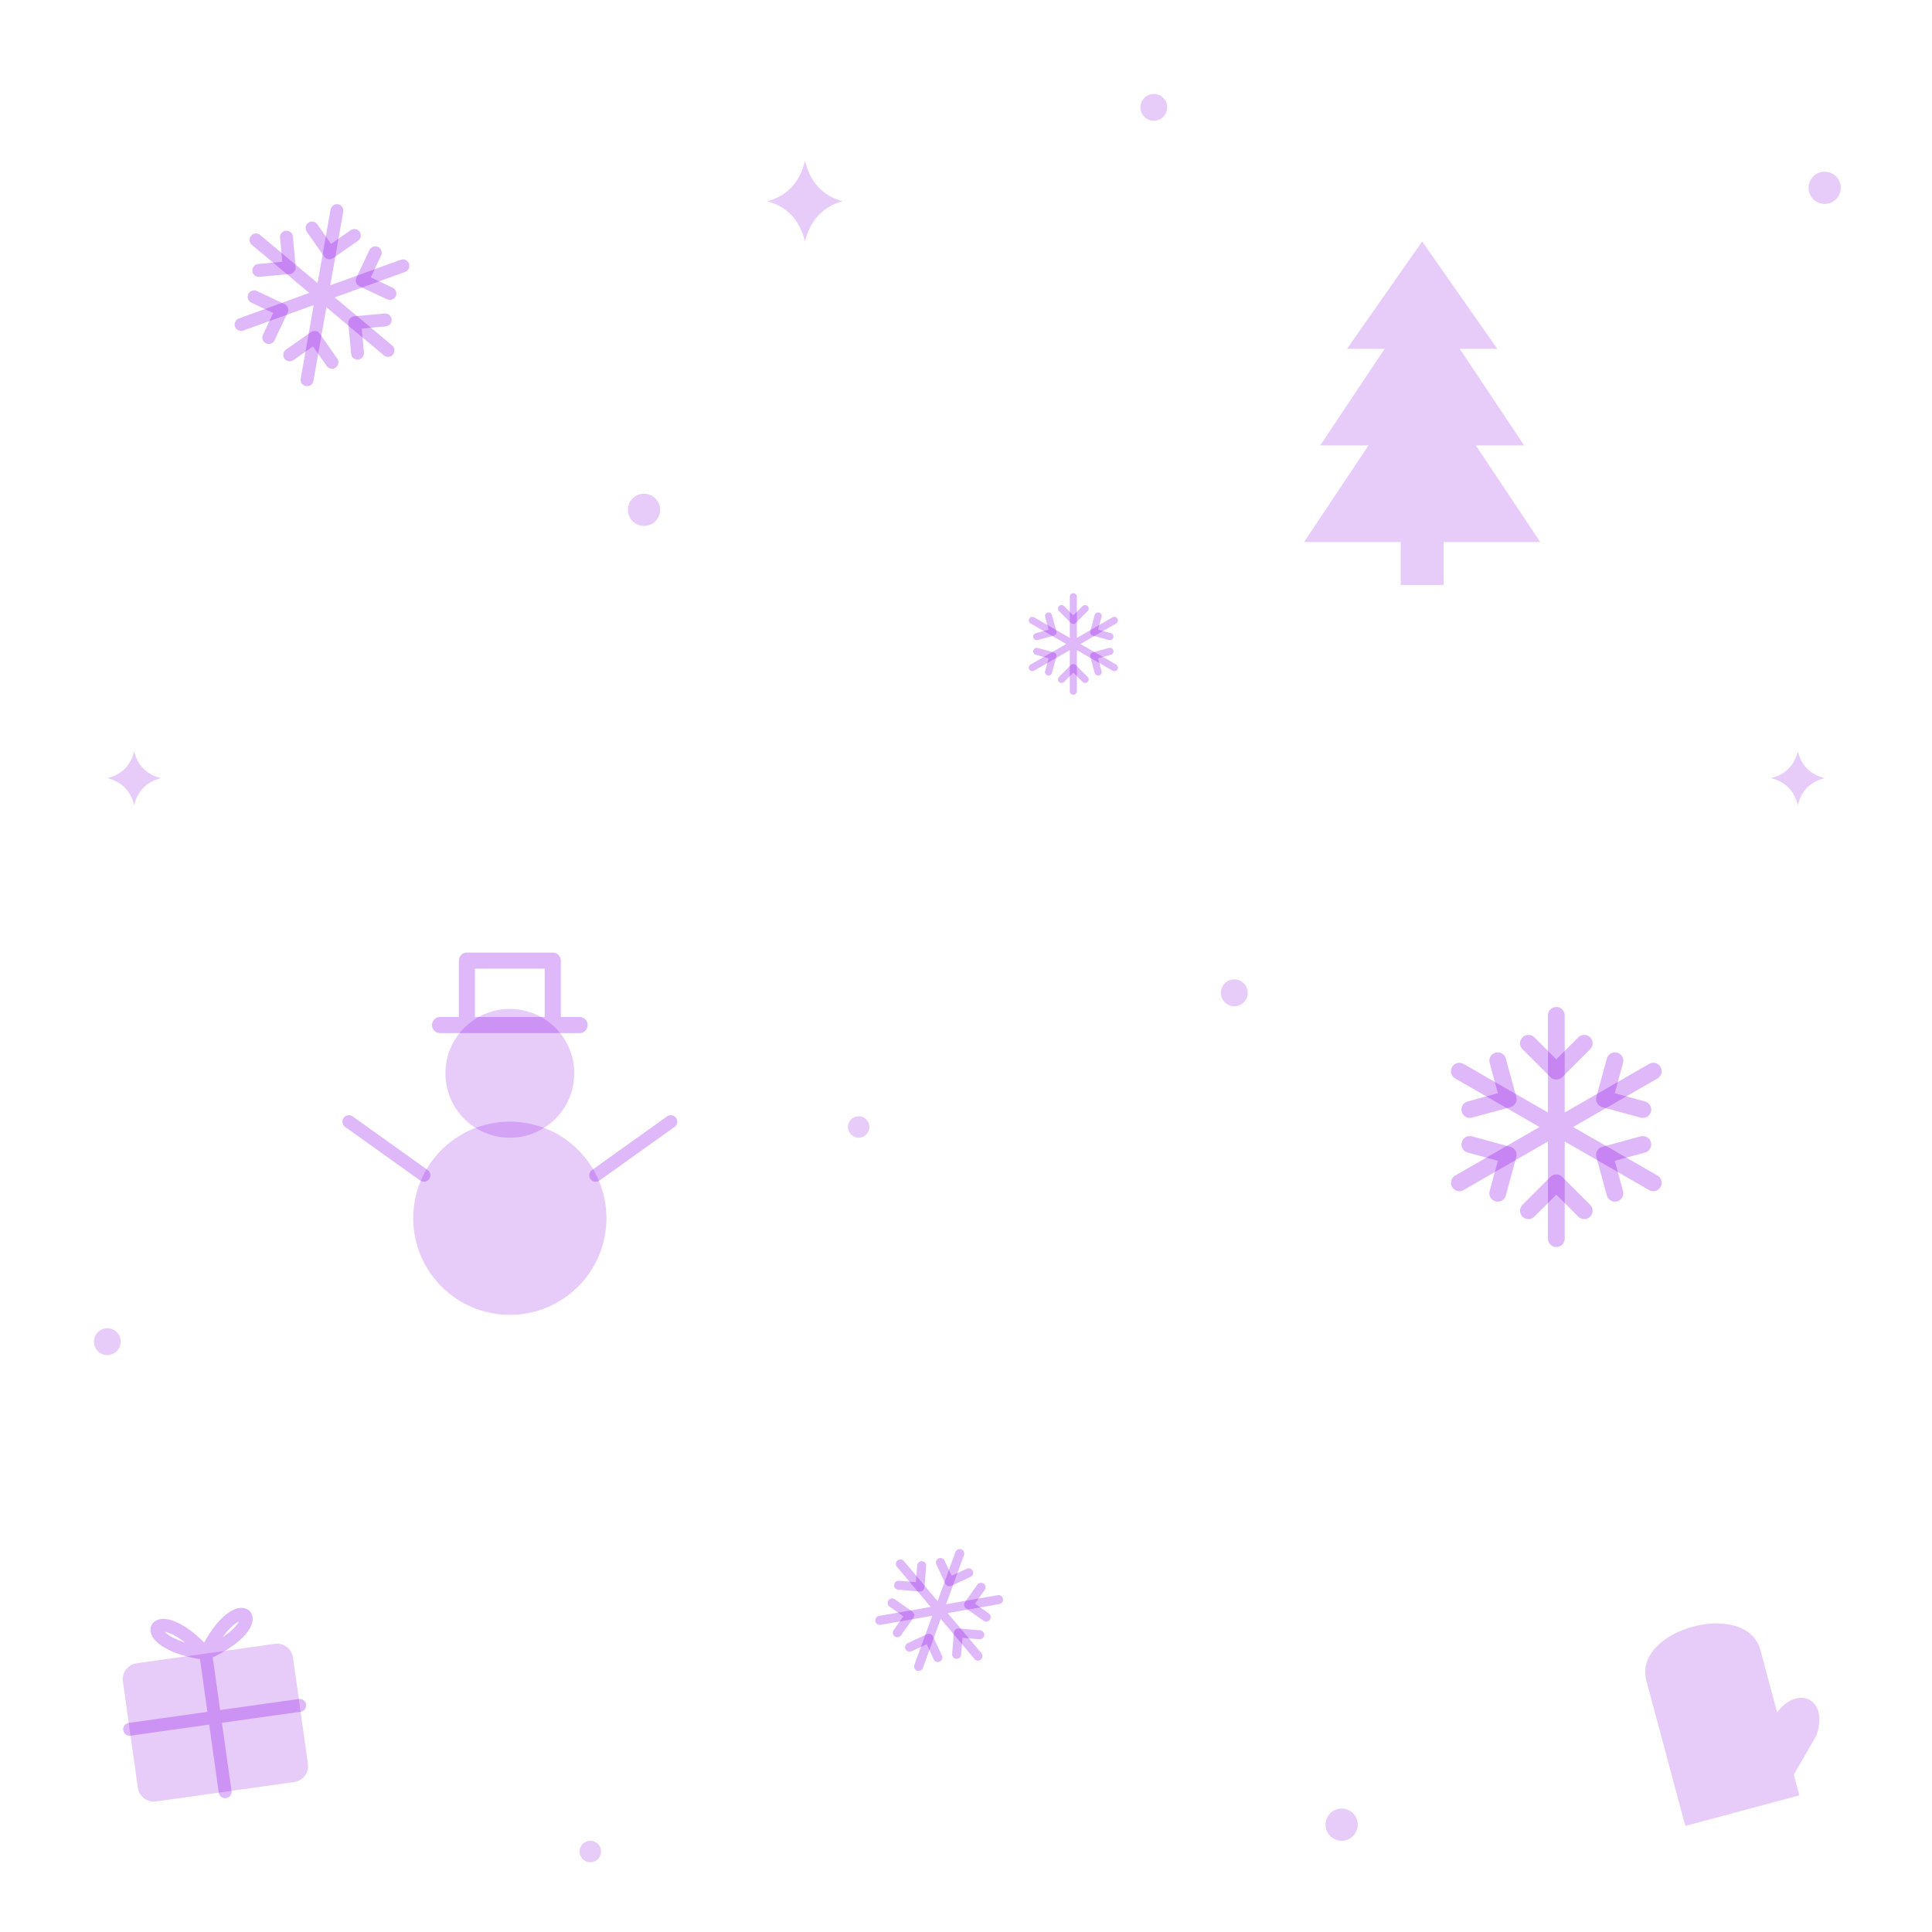
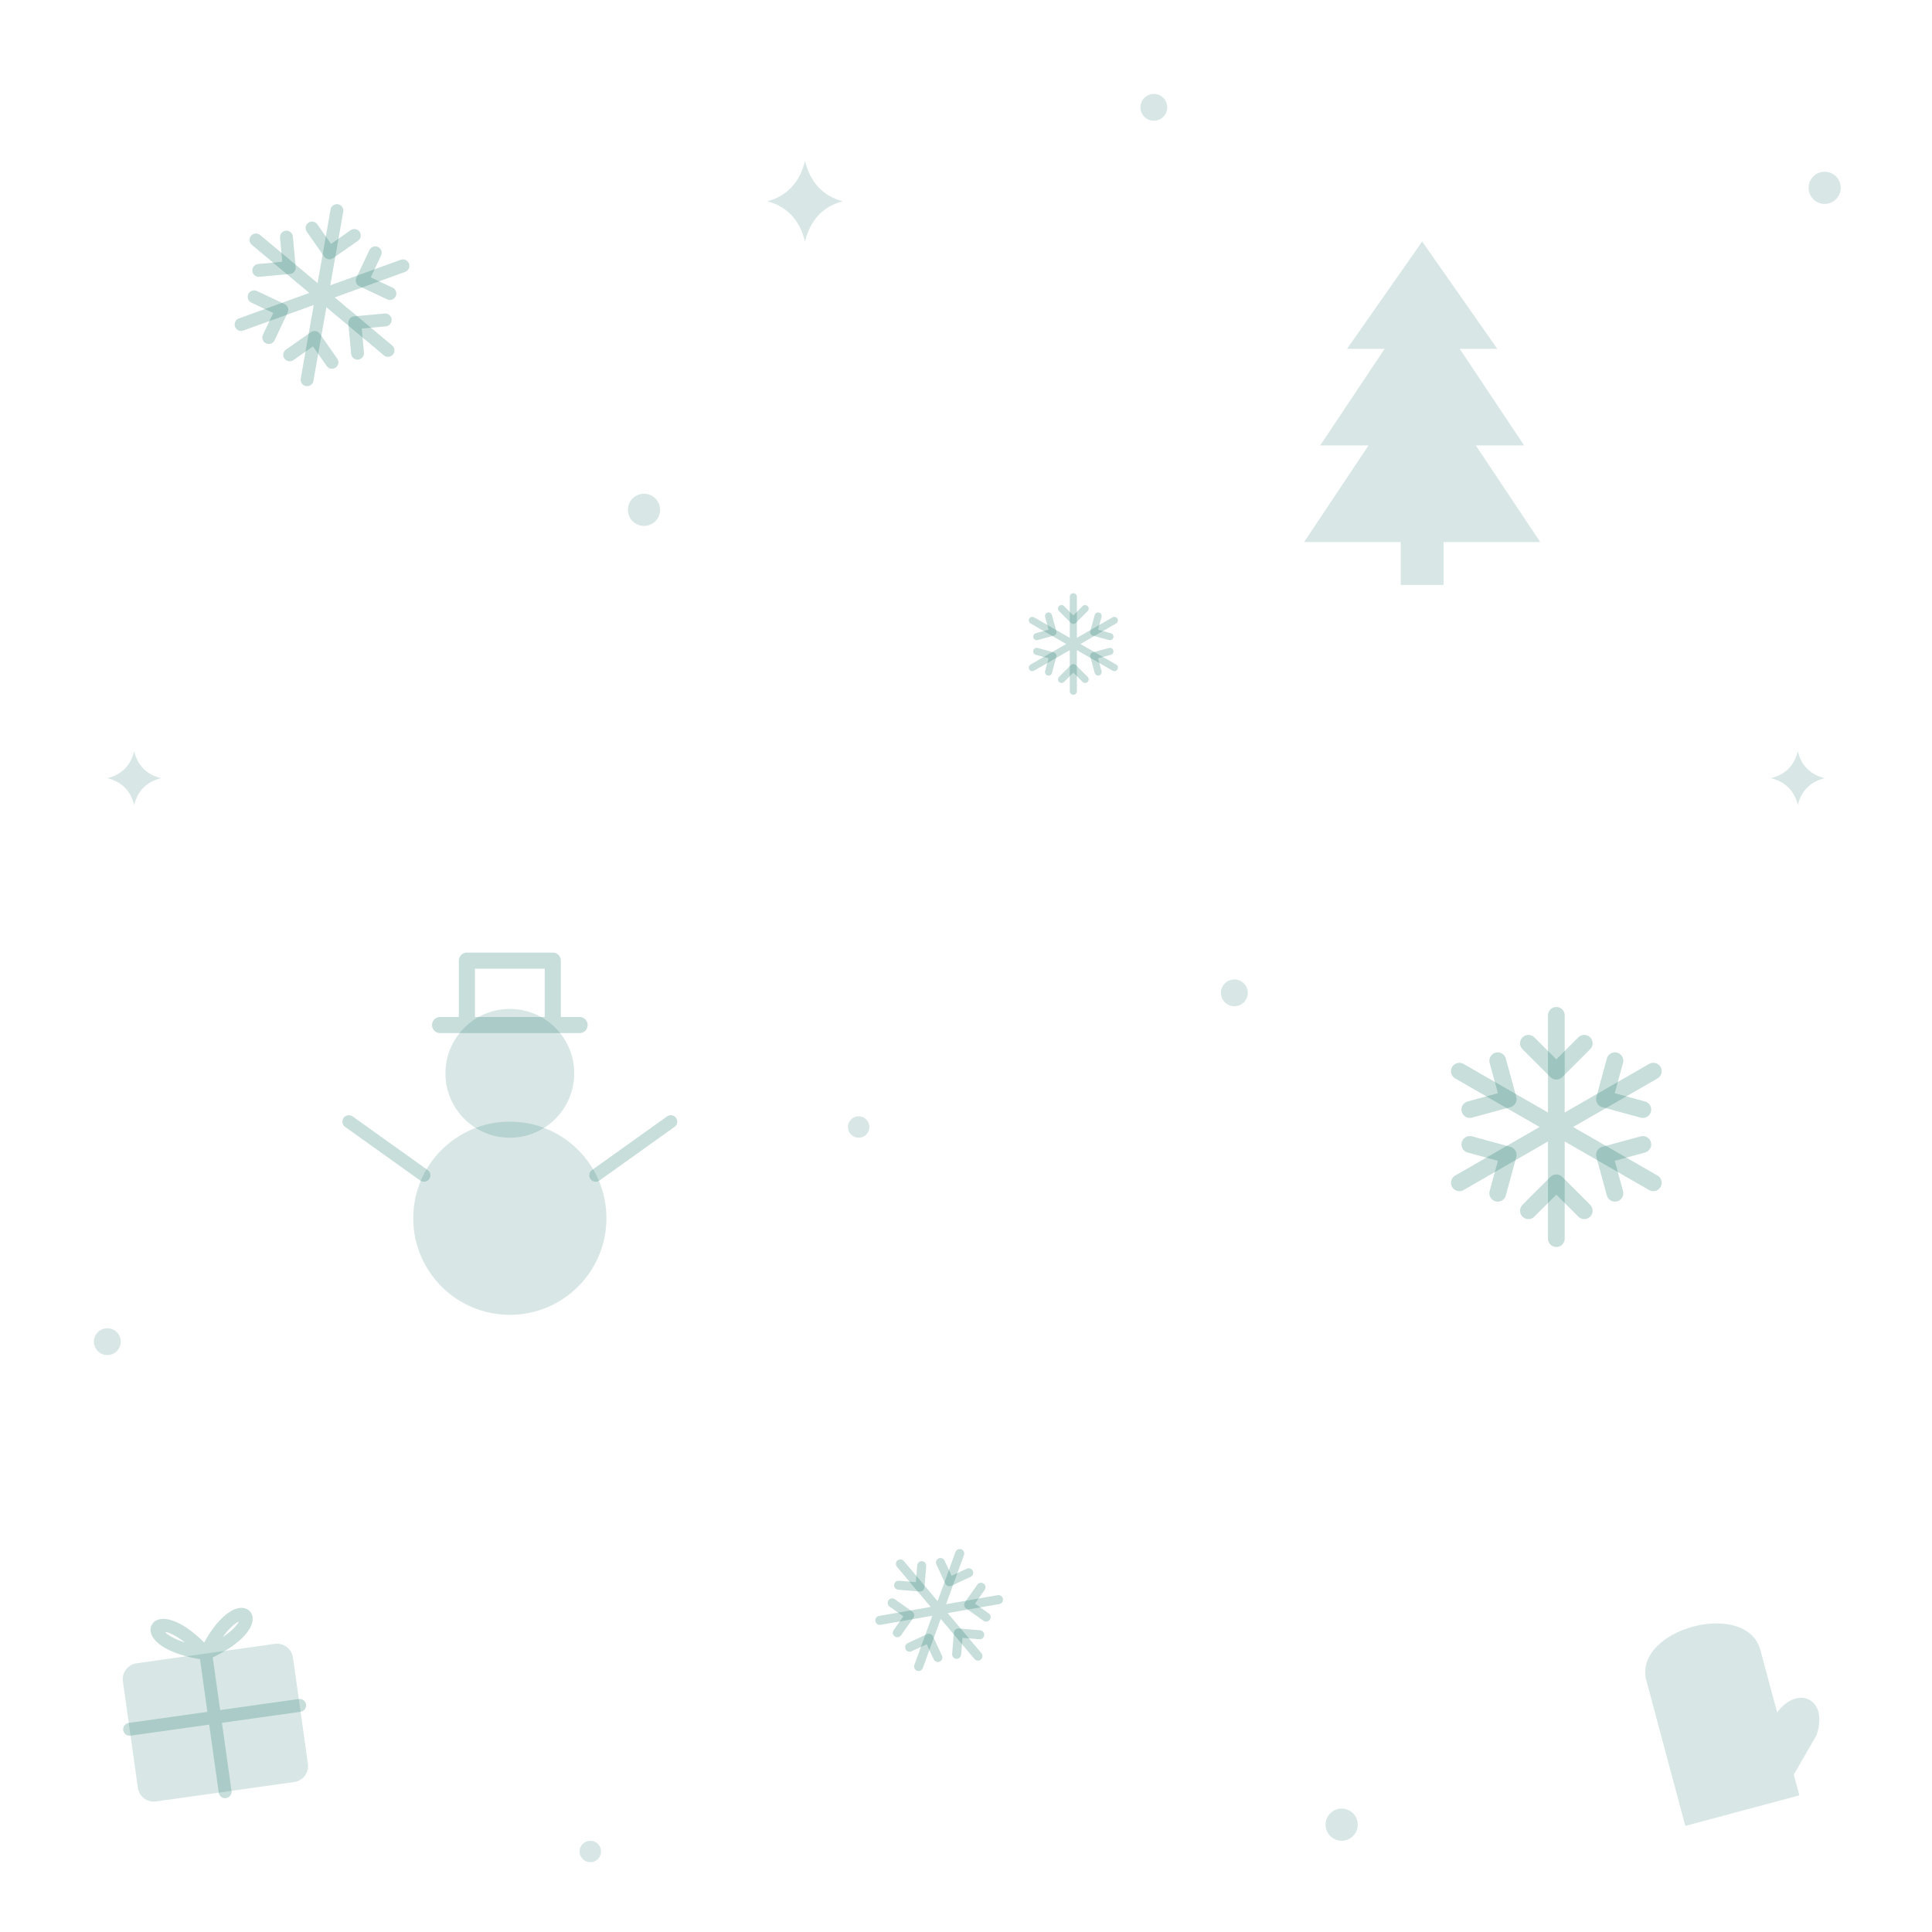
<svg xmlns="http://www.w3.org/2000/svg" width="360" height="360" viewBox="0 0 360 360">
  <defs>
    <g id="fiocco" fill="none" stroke-width="2.4">
      <path d="M0 -16 L0 16 M-13.9 -8 L13.9 8 M-13.9 8 L13.9 -8" />
      <path d="M-4 -12 L0 -8 L4 -12 M-4 12 L0 8 L4 12 M-12.4 -2.5 L-6.9 -4 L-8.4 -9.5 M12.4 2.5 L6.9 4 L8.4 9.5 M-12.4 2.5 L-6.9 4 L-8.4 9.5 M12.4 -2.5 L6.9 -4 L8.4 -9.5" />
    </g>
  </defs>
-   <g fill="#8800e6" stroke="#8800e6" fill-opacity="0.2" stroke-opacity="0.28" stroke-linecap="round" stroke-linejoin="round">
+   <g fill="#08695f" stroke="#08695f" fill-opacity="0.16" stroke-opacity="0.22" stroke-linecap="round" stroke-linejoin="round">
    <use href="#fiocco" transform="translate(60 55) rotate(10)" />
    <use href="#fiocco" transform="translate(290 210) scale(1.3)" />
    <use href="#fiocco" transform="translate(175 300) scale(0.7) rotate(20)" />
    <use href="#fiocco" transform="translate(200 120) scale(0.55)" />
    <g transform="translate(95 215)">
      <circle cx="0" cy="12" r="18" stroke="none" />
      <circle cx="0" cy="-15" r="12" stroke="none" />
      <path fill="none" stroke-width="3" d="M-13 -24 L13 -24 M-8 -24 L-8 -36 L8 -36 L8 -24" />
      <path fill="none" stroke-width="2.4" d="M-16 4 L-30 -6 M16 4 L30 -6" />
    </g>
    <path stroke="none" transform="translate(265 75)" d="M0 -30 L14 -10 L7 -10 L19 8 L10 8 L22 26 L-22 26 L-10 8 L-19 8 L-7 -10 L-14 -10 Z M-4 26 L4 26 L4 34 L-4 34 Z" />
    <path stroke="none" transform="translate(320 320) rotate(-15)" d="M-11 10 L-11 -10 C-11 -20 11 -20 11 -10 L11 2 C16 -2 21 2 17 8 L11 14 L11 18 L-11 18 Z" />
    <g transform="translate(40 320) rotate(-8)">
      <rect x="-16" y="-12" width="32" height="26" rx="3" stroke="none" />
      <path fill="none" stroke-width="2.4" d="M0 -12 L0 14 M-16 0 L16 0 M0 -12 C-8 -24 -14 -16 0 -12 C8 -24 14 -16 0 -12" />
    </g>
    <path stroke="none" d="M150 30 Q151.5 36 157 37.5 Q151.5 39 150 45 Q148.5 39 143 37.5 Q148.5 36 150 30 Z" />
    <path stroke="none" d="M335 140 Q336 144 340 145 Q336 146 335 150 Q334 146 330 145 Q334 144 335 140 Z" />
    <path stroke="none" d="M25 140 Q26 144 30 145 Q26 146 25 150 Q24 146 20 145 Q24 144 25 140 Z" />
    <g stroke="none">
      <circle cx="120" cy="95" r="3" />
      <circle cx="230" cy="185" r="2.5" />
      <circle cx="340" cy="35" r="3" />
      <circle cx="160" cy="210" r="2" />
      <circle cx="250" cy="340" r="3" />
      <circle cx="20" cy="250" r="2.5" />
      <circle cx="110" cy="345" r="2" />
      <circle cx="215" cy="20" r="2.5" />
    </g>
  </g>
</svg>
